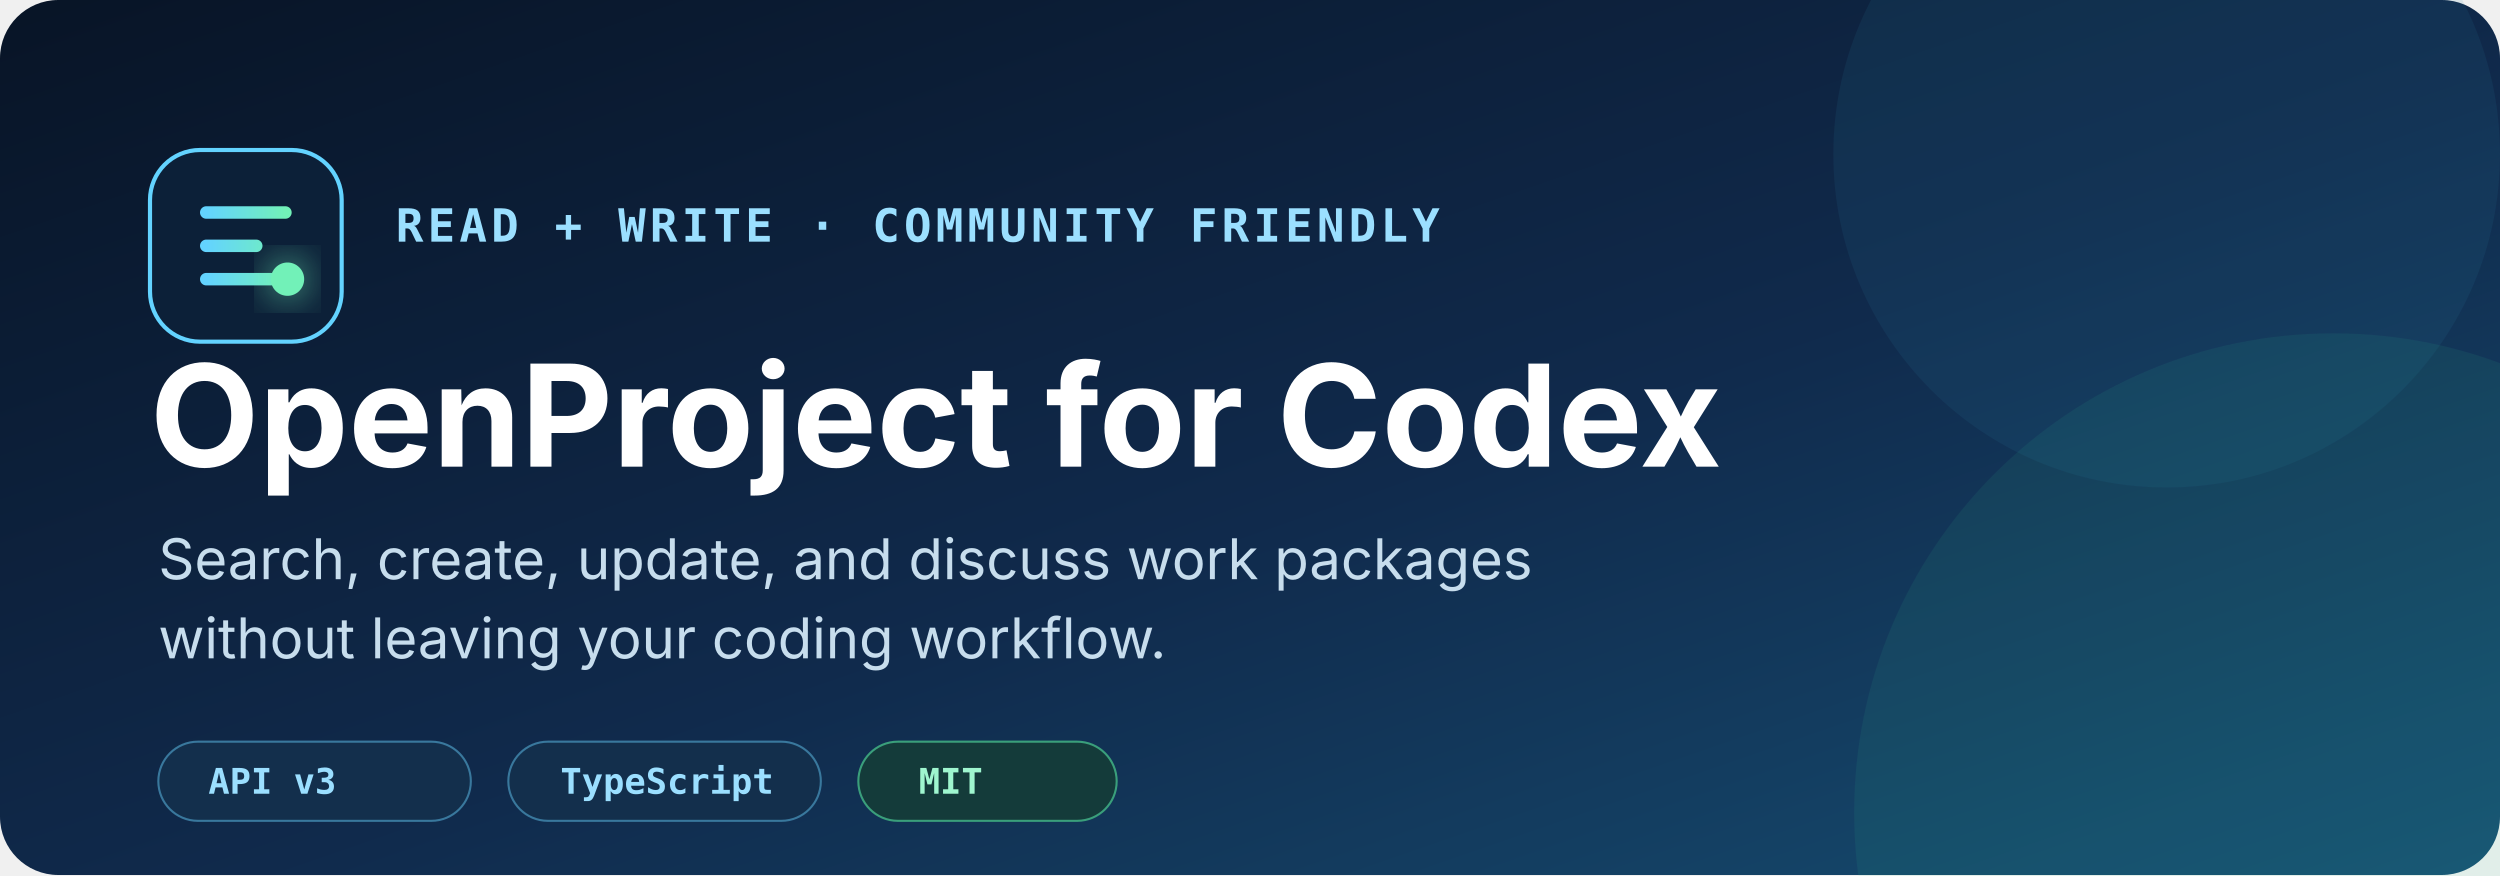
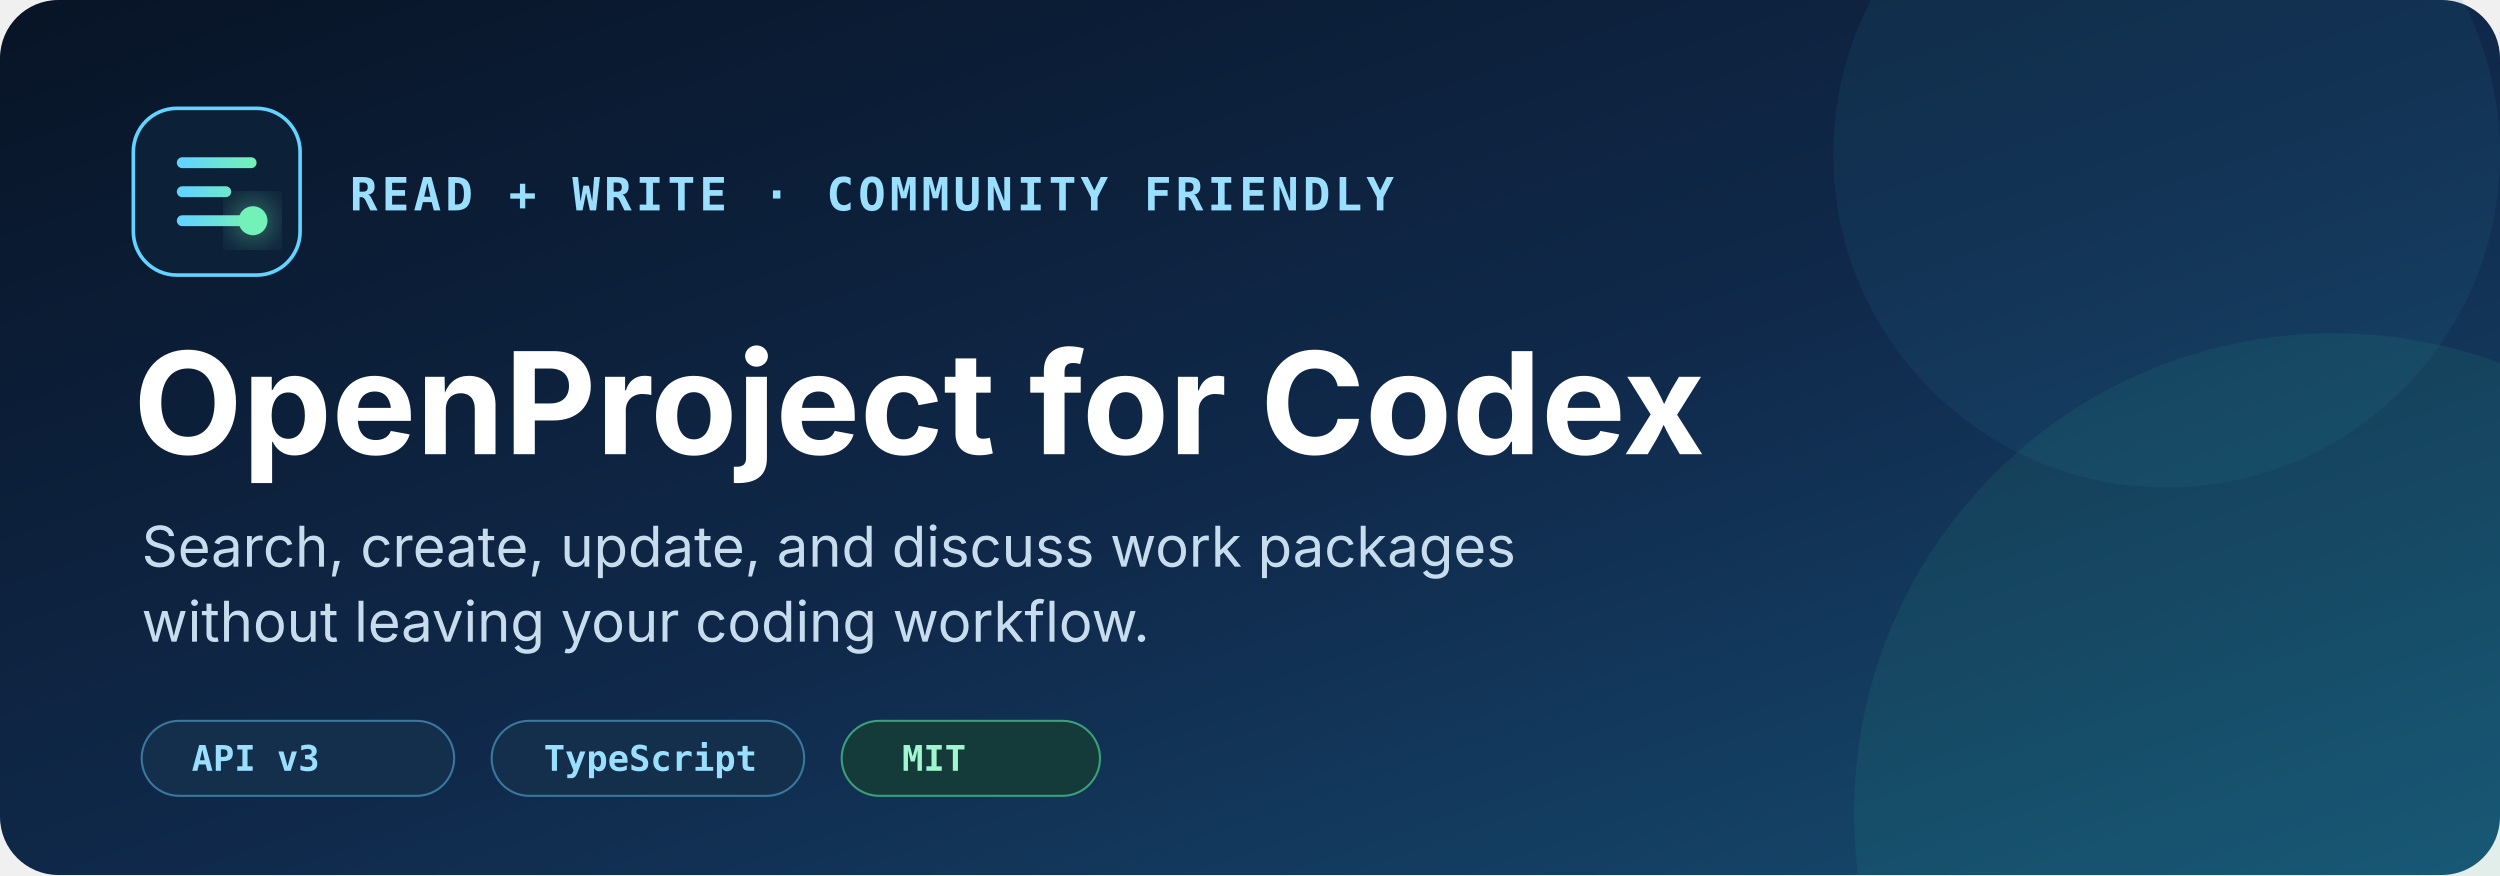
<svg xmlns="http://www.w3.org/2000/svg" width="1200" height="420" viewBox="0 0 1200 420" role="img" aria-labelledby="title description">
  <defs>
    <linearGradient id="background" x1="0" y1="0" x2="1" y2="1">
      <stop offset="0" stop-color="#081426" />
      <stop offset="0.55" stop-color="#102a4c" />
      <stop offset="1" stop-color="#164e72" />
    </linearGradient>
    <linearGradient id="accent" x1="0" y1="0" x2="1" y2="0">
      <stop offset="0" stop-color="#63d3ff" />
      <stop offset="1" stop-color="#72f1b8" />
    </linearGradient>
    <filter id="glow" x="-50%" y="-50%" width="200%" height="200%">
      <feGaussianBlur stdDeviation="10" result="blur" />
      <feMerge>
        <feMergeNode in="blur" />
        <feMergeNode in="SourceGraphic" />
      </feMerge>
    </filter>
  </defs>
  <rect width="1200" height="420" rx="28" fill="url(#background)" />
  <circle cx="1040" cy="74" r="160" fill="#2b7da1" opacity="0.12" />
  <circle cx="1120" cy="390" r="230" fill="#34d399" opacity="0.08" />
-   <g transform="translate(72 72)">
+   <g transform="translate(64 52) scale(0.87)">
    <rect width="92" height="92" rx="24" fill="#0c2038" stroke="#63d3ff" stroke-width="2" />
    <path d="M27 30h38M27 46h24M27 62h31" stroke="url(#accent)" stroke-width="6" stroke-linecap="round" />
    <circle cx="66" cy="62" r="8" fill="#72f1b8" filter="url(#glow)" />
  </g>
-   <text x="190" y="116" fill="#9bdfff" font-family="ui-monospace, SFMono-Regular, Menlo, monospace" font-size="22" font-weight="600" letter-spacing="2">READ + WRITE · COMMUNITY FRIENDLY</text>
-   <text x="72" y="224" fill="#ffffff" font-family="Inter, ui-sans-serif, system-ui, sans-serif" font-size="68" font-weight="750">OpenProject for Codex</text>
-   <text x="76" y="278" fill="#c7dded" font-family="Inter, ui-sans-serif, system-ui, sans-serif" font-size="27">Search, create, update, and discuss work packages</text>
-   <text x="76" y="316" fill="#c7dded" font-family="Inter, ui-sans-serif, system-ui, sans-serif" font-size="27">without leaving your coding workflow.</text>
-   <g transform="translate(76 356)" font-family="ui-monospace, SFMono-Regular, Menlo, monospace" font-size="17" font-weight="600">
-     <rect width="150" height="38" rx="19" fill="#132f4c" stroke="#39789d" />
-     <text x="24" y="25" fill="#9bdfff">API v3</text>
-     <rect x="168" width="150" height="38" rx="19" fill="#132f4c" stroke="#39789d" />
-     <text x="193" y="25" fill="#9bdfff">TypeScript</text>
-     <rect x="336" width="124" height="38" rx="19" fill="#143b3a" stroke="#3a9f7b" />
-     <text x="365" y="25" fill="#9ff6cf">MIT</text>
+   <text x="168" y="101" fill="#9bdfff" font-family="ui-monospace, SFMono-Regular, Menlo, monospace" font-size="22" font-weight="600" letter-spacing="2">READ + WRITE · COMMUNITY FRIENDLY</text>
+   <text x="64" y="218" fill="#ffffff" font-family="Inter, ui-sans-serif, system-ui, sans-serif" font-size="68" font-weight="750">OpenProject for Codex</text>
+   <text x="68" y="272" fill="#c7dded" font-family="Inter, ui-sans-serif, system-ui, sans-serif" font-size="27">Search, create, update, and discuss work packages</text>
+   <text x="68" y="308" fill="#c7dded" font-family="Inter, ui-sans-serif, system-ui, sans-serif" font-size="27">without leaving your coding workflow.</text>
+   <g transform="translate(68 346)" font-family="ui-monospace, SFMono-Regular, Menlo, monospace" font-size="17" font-weight="600">
+     <rect width="150" height="36" rx="18" fill="#132f4c" stroke="#39789d" />
+     <text x="24" y="24" fill="#9bdfff">API v3</text>
+     <rect x="168" width="150" height="36" rx="18" fill="#132f4c" stroke="#39789d" />
+     <text x="193" y="24" fill="#9bdfff">TypeScript</text>
+     <rect x="336" width="124" height="36" rx="18" fill="#143b3a" stroke="#3a9f7b" />
+     <text x="365" y="24" fill="#9ff6cf">MIT</text>
  </g>
</svg>
